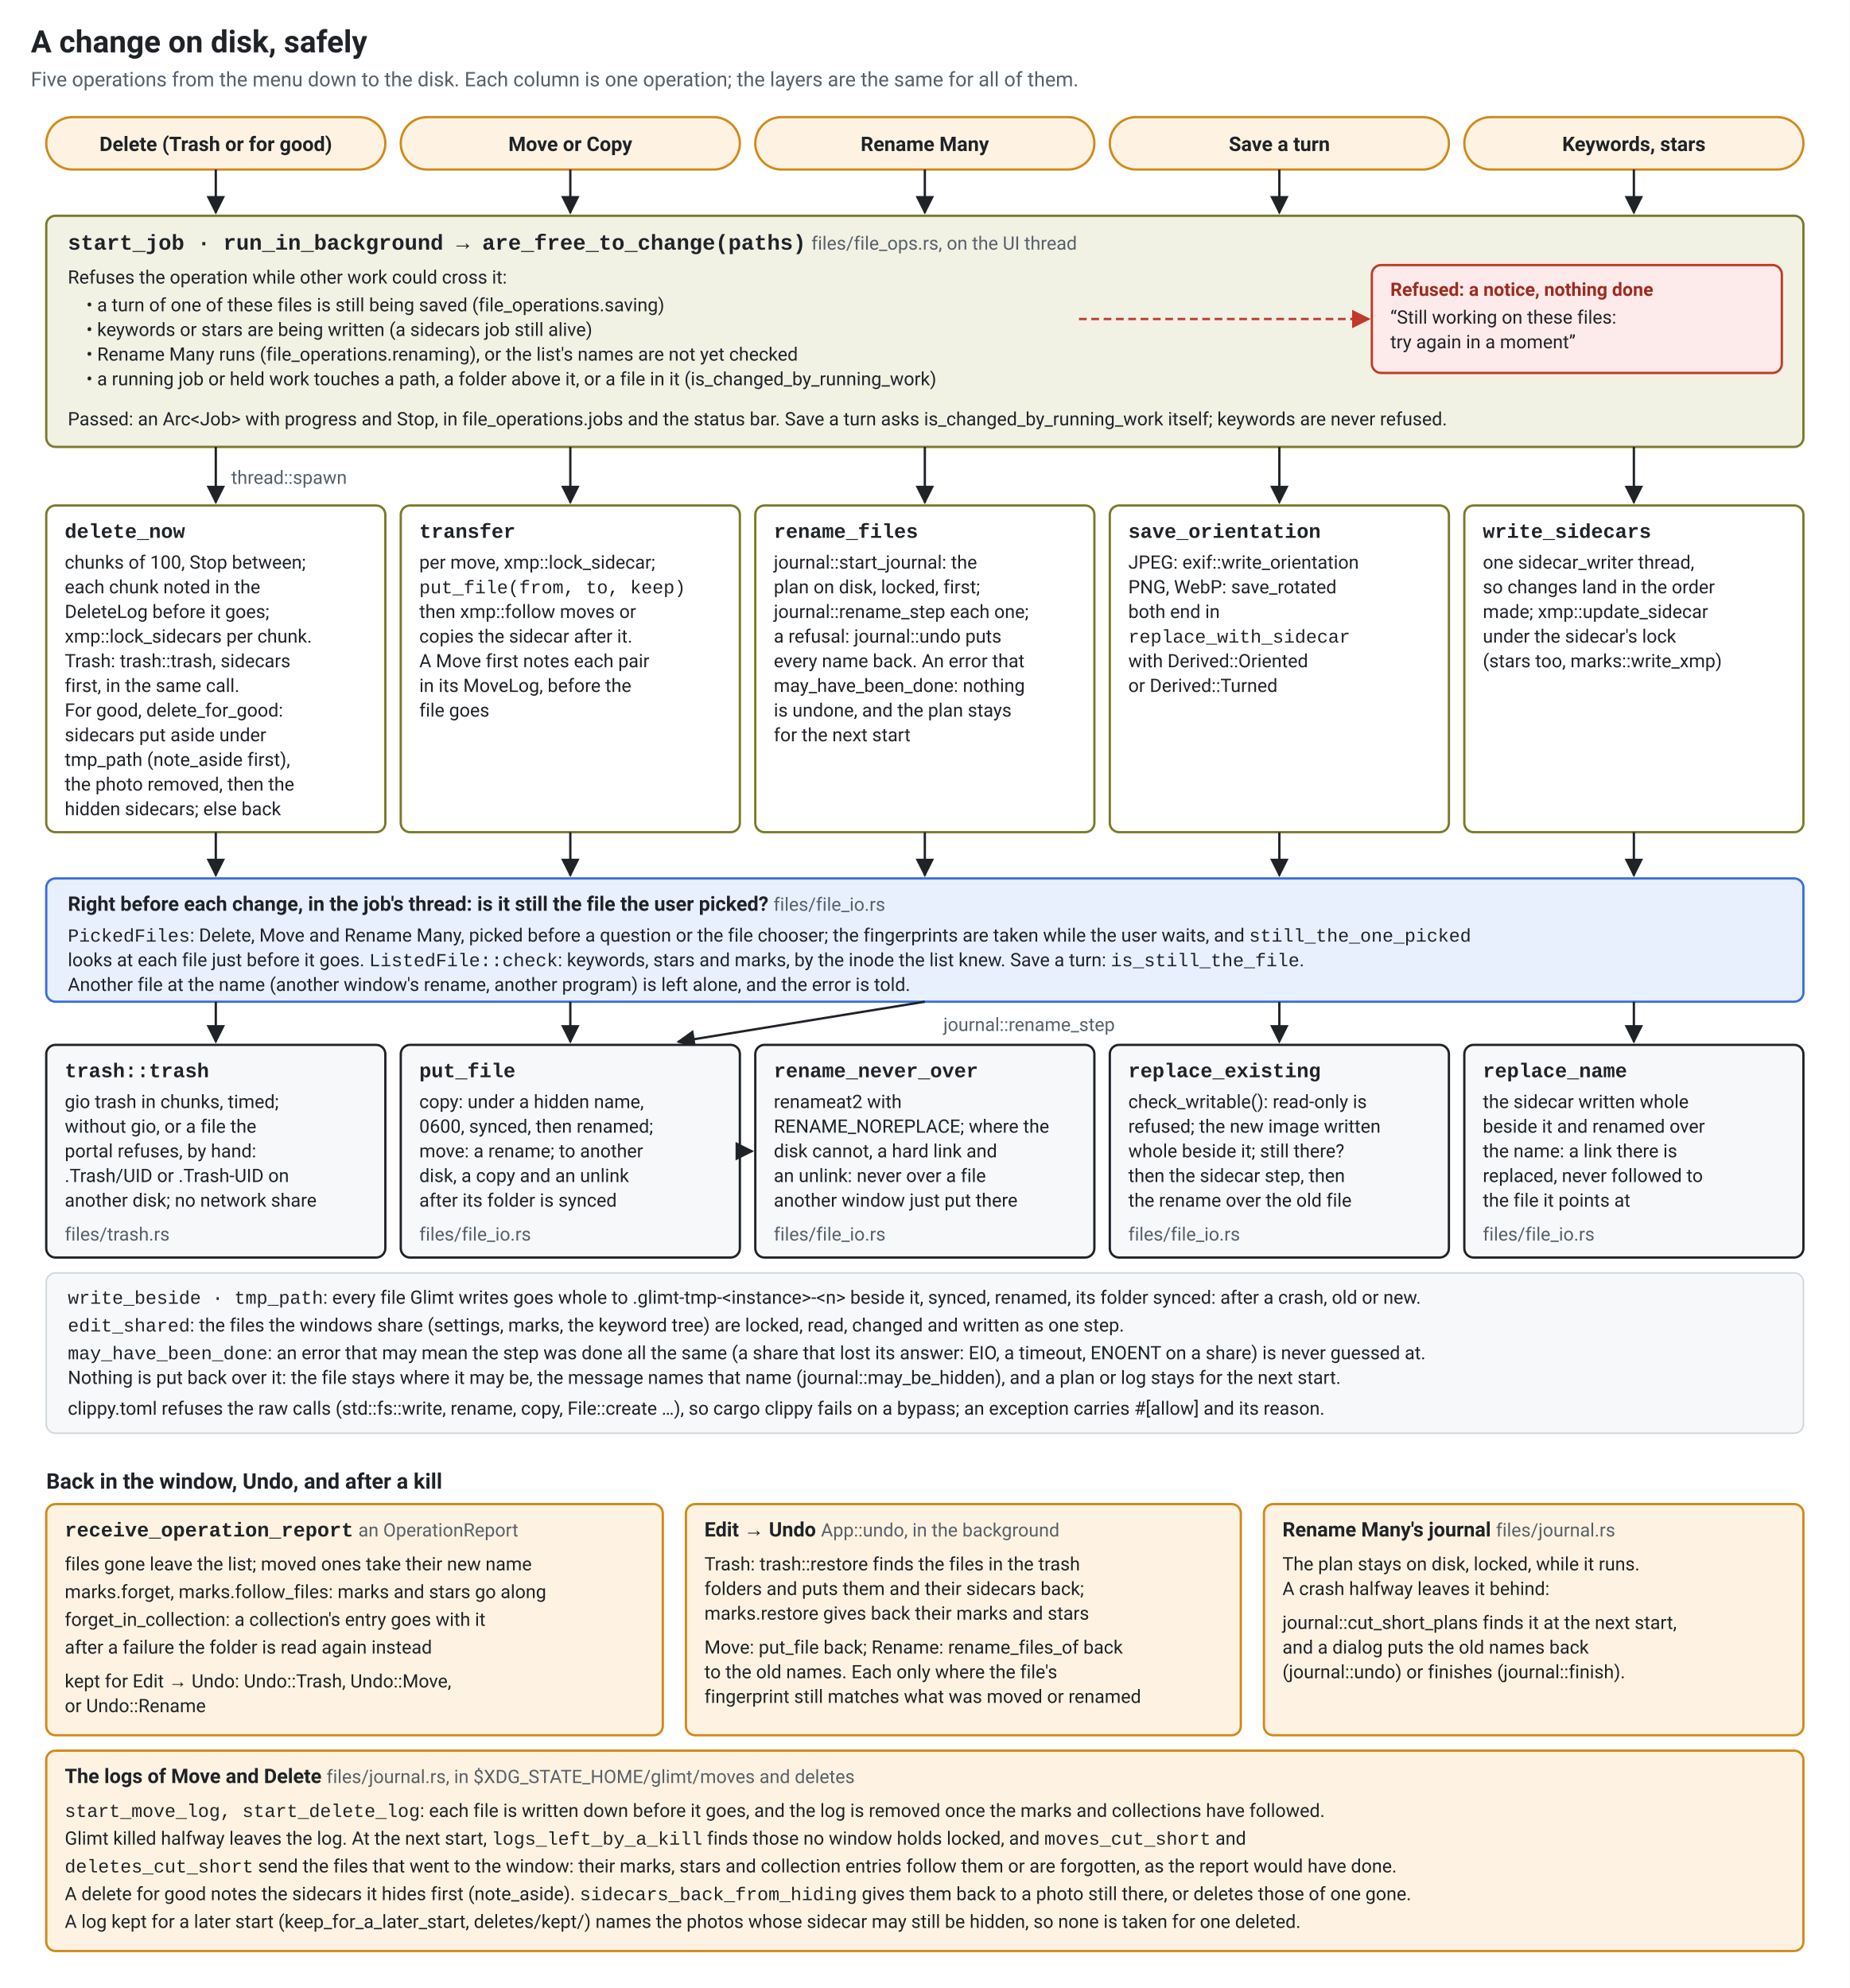
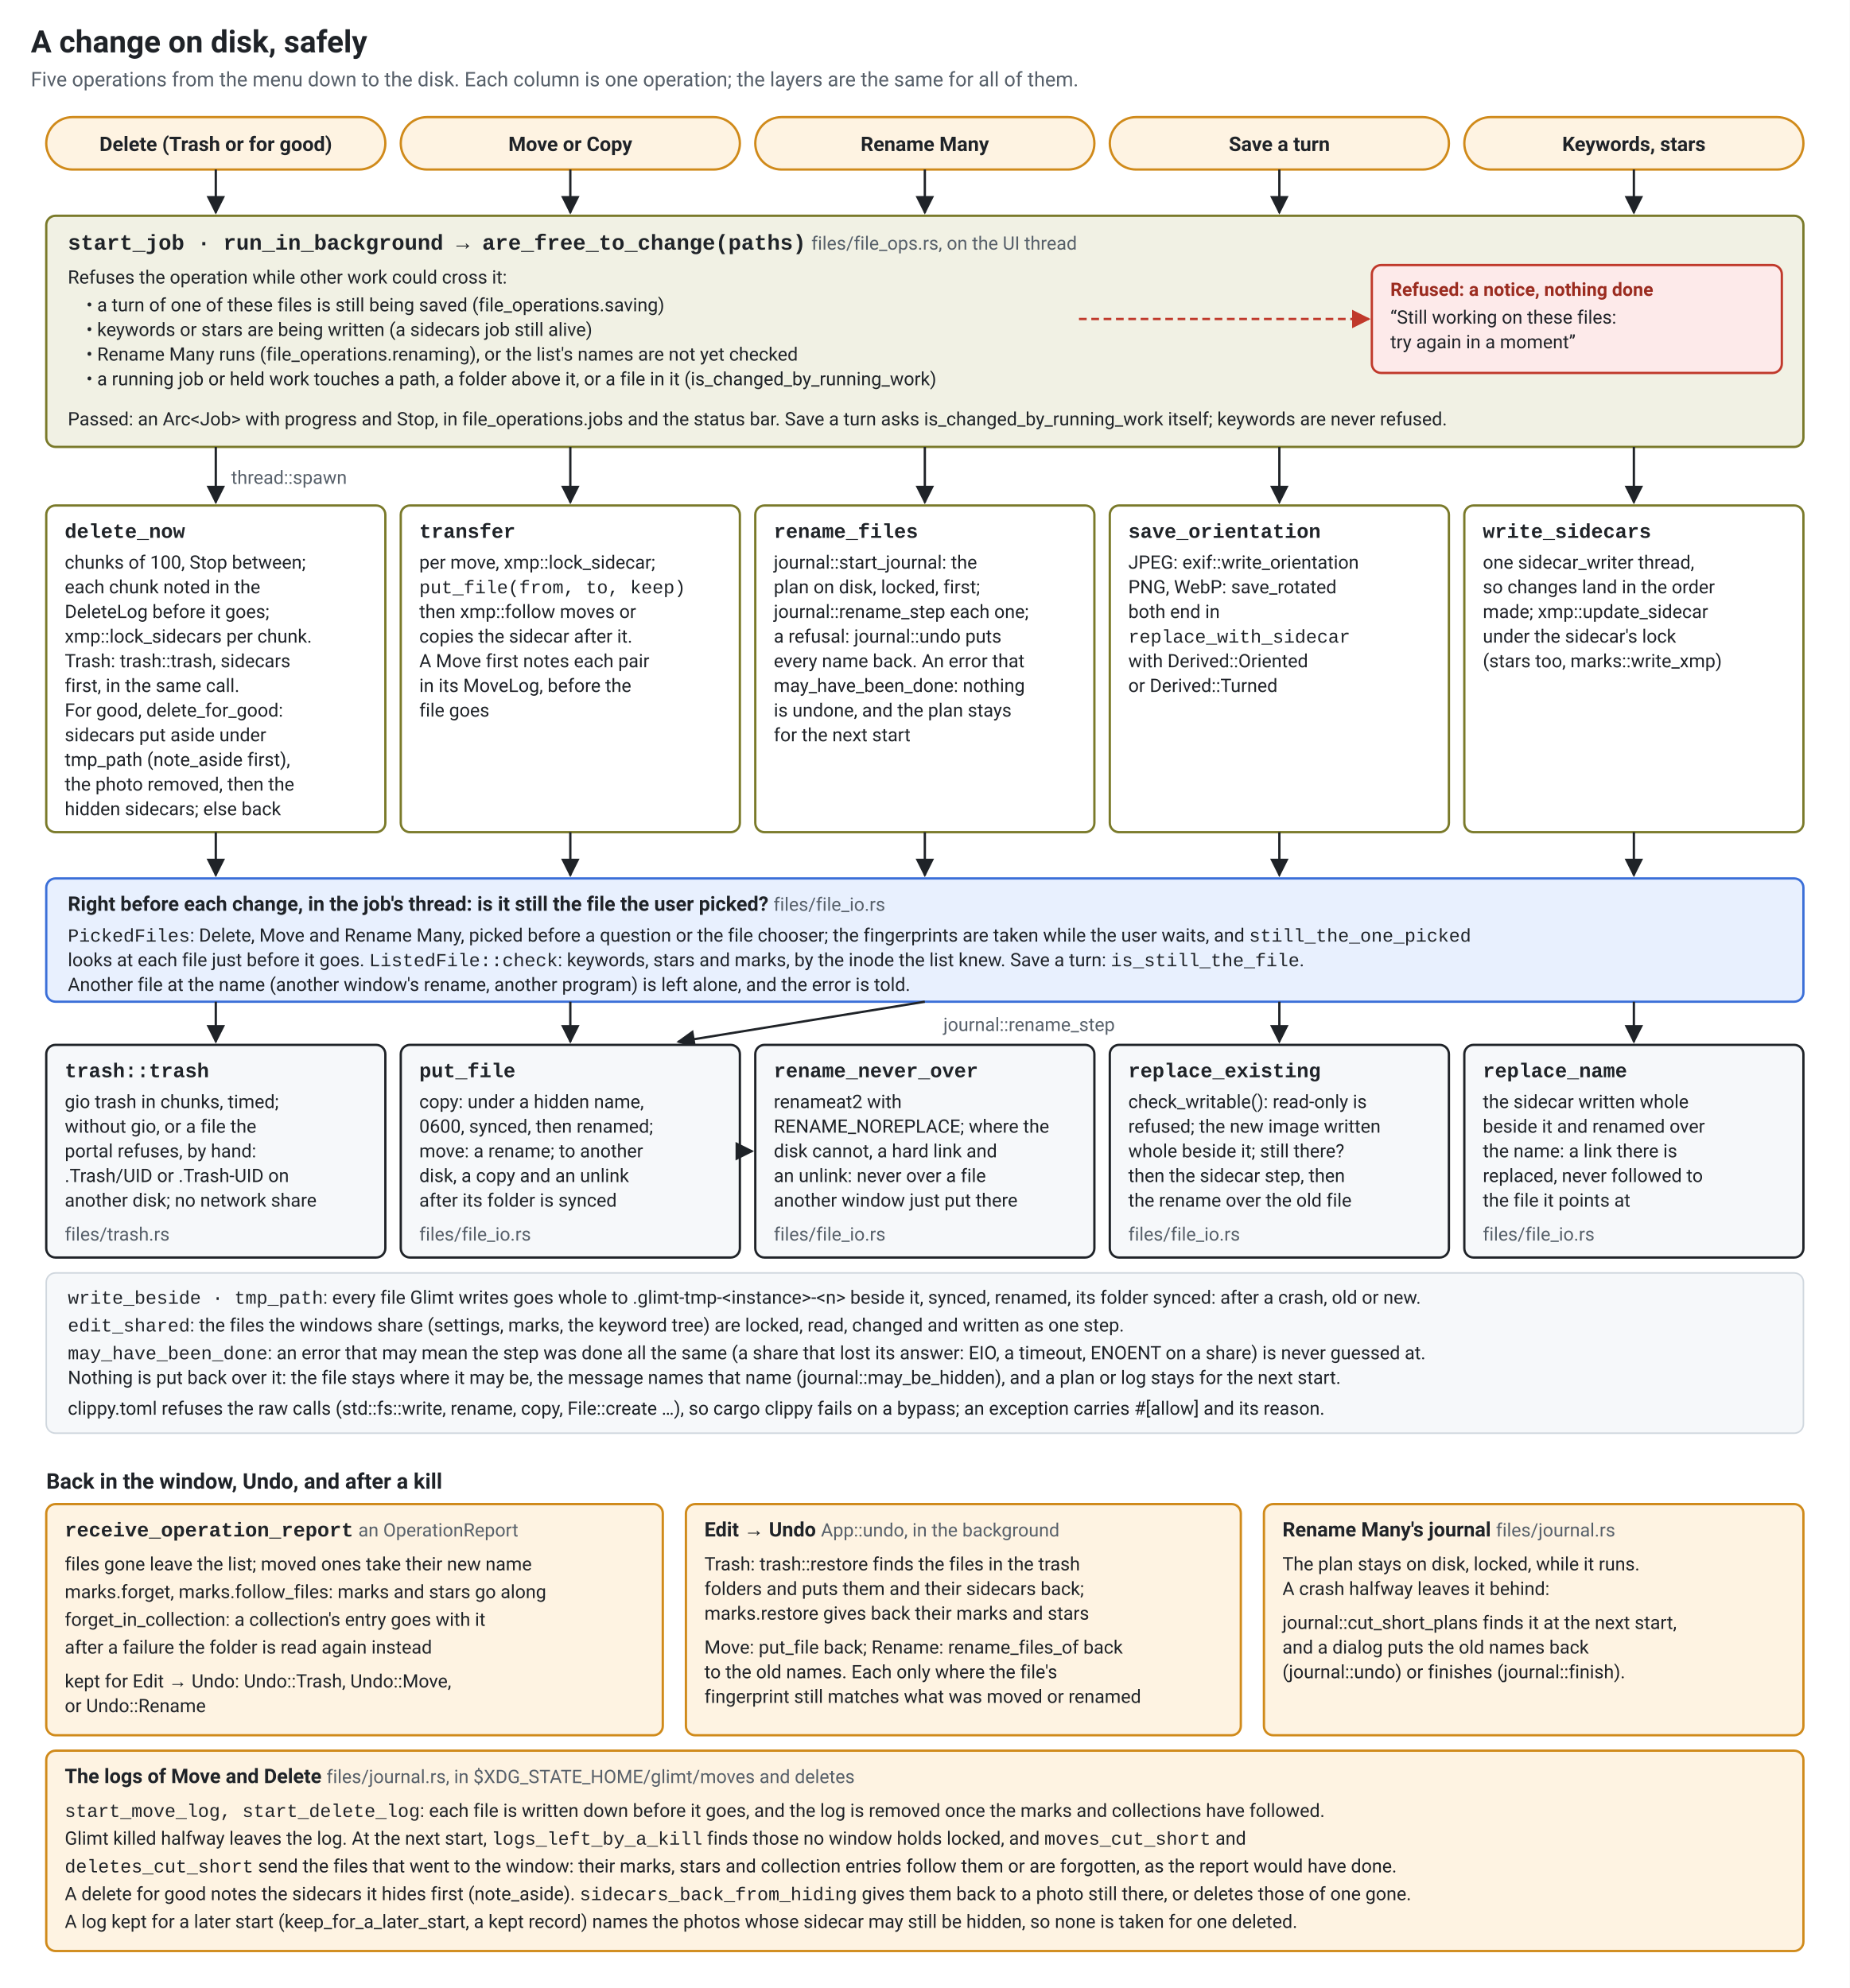
<svg xmlns="http://www.w3.org/2000/svg" viewBox="0 0 1200 1290" width="1200" height="1290" role="img" aria-label="How Glimt changes a file on disk safely. An action passes are_free_to_change, which refuses while other work touches the same files. The job runs in its own thread and changes the disk only through one function per kind of change: trash, put_file, rename_never_over, replace_existing and replace_name, each writing whole under a hidden temporary name and renaming, never over another file. Right before each change, the job's thread looks that the file is still the one picked. An error that may mean a step was done is never guessed at. The result comes back as an OperationReport: the list, marks, stars and collection entries follow, and Undo is kept. Rename Many's plan and the logs of Move and Delete put things right at the next start after a kill.">
  <defs>
    <marker id="arrow" viewBox="0 0 10 10" refX="9" refY="5" markerWidth="8" markerHeight="8" orient="auto-start-reverse">
      <path d="M0,0 L10,5 L0,10 z" fill="#1f2328" />
    </marker>
    <marker id="arrow-red" viewBox="0 0 10 10" refX="9" refY="5" markerWidth="8" markerHeight="8" orient="auto-start-reverse">
      <path d="M0,0 L10,5 L0,10 z" fill="#c0392b" />
    </marker>
  </defs>
  <rect x="0" y="0" width="1200" height="1290" fill="#ffffff" />
  <g font-family="system-ui, -apple-system, 'Segoe UI', Roboto, 'Helvetica Neue', Arial, sans-serif" fill="#1f2328">
    <text x="20" y="34" font-size="20" font-weight="700">A change on disk, safely</text>
    <text x="20" y="56" font-size="13" fill="#57606a">Five operations from the menu down to the disk. Each column is one operation; the layers are the same for all of them.</text>
    <g font-size="13" font-weight="700" text-anchor="middle">
      <rect x="30" y="76" width="220" height="34" rx="17" fill="#fef3e2" stroke="#d08a1a" stroke-width="1.5" />
      <text x="140" y="98">Delete (Trash or for good)</text>
      <rect x="260" y="76" width="220" height="34" rx="17" fill="#fef3e2" stroke="#d08a1a" stroke-width="1.5" />
      <text x="370" y="98">Move or Copy</text>
      <rect x="490" y="76" width="220" height="34" rx="17" fill="#fef3e2" stroke="#d08a1a" stroke-width="1.5" />
      <text x="600" y="98">Rename Many</text>
      <rect x="720" y="76" width="220" height="34" rx="17" fill="#fef3e2" stroke="#d08a1a" stroke-width="1.5" />
      <text x="830" y="98">Save a turn</text>
      <rect x="950" y="76" width="220" height="34" rx="17" fill="#fef3e2" stroke="#d08a1a" stroke-width="1.5" />
      <text x="1060" y="98">Keywords, stars</text>
    </g>
    <g stroke="#1f2328" stroke-width="1.5">
      <line x1="140" y1="110" x2="140" y2="138" marker-end="url(#arrow)" />
      <line x1="370" y1="110" x2="370" y2="138" marker-end="url(#arrow)" />
      <line x1="600" y1="110" x2="600" y2="138" marker-end="url(#arrow)" />
      <line x1="830" y1="110" x2="830" y2="138" marker-end="url(#arrow)" />
      <line x1="1060" y1="110" x2="1060" y2="138" marker-end="url(#arrow)" />
    </g>
    <rect x="30" y="140" width="1140" height="150" rx="6" fill="#f1f1e4" stroke="#7a7a2a" stroke-width="1.5" />
    <text x="44" y="162" font-size="14" font-weight="700">
      <tspan font-family="ui-monospace, SFMono-Regular, Menlo, Consolas, 'Liberation Mono', monospace">start_job · run_in_background → are_free_to_change(paths)</tspan>
      <tspan font-weight="400" font-size="12" fill="#57606a">files/file_ops.rs, on the UI thread</tspan>
    </text>
    <g font-size="12">
      <text x="44" y="184">Refuses the operation while other work could cross it:</text>
      <text x="56" y="202">• a turn of one of these files is still being saved (file_operations.saving)</text>
      <text x="56" y="218">• keywords or stars are being written (a sidecars job still alive)</text>
      <text x="56" y="234">• Rename Many runs (file_operations.renaming), or the list's names are not yet checked</text>
      <text x="56" y="250">• a running job or held work touches a path, a folder above it, or a file in it (is_changed_by_running_work)</text>
      <text x="44" y="276">Passed: an Arc&lt;Job&gt; with progress and Stop, in file_operations.jobs and the status bar. Save a turn asks is_changed_by_running_work itself; keywords are never refused.</text>
    </g>
    <rect x="890" y="172" width="266" height="70" rx="6" fill="#fdeaea" stroke="#c0392b" stroke-width="1.5" />
    <text x="902" y="192" font-size="12" font-weight="700" fill="#9b2c20">Refused: a notice, nothing done</text>
    <text x="902" y="210" font-size="12">“Still working on these files:</text>
    <text x="902" y="226" font-size="12">try again in a moment”</text>
    <line x1="700" y1="207" x2="888" y2="207" stroke="#c0392b" stroke-width="1.5" stroke-dasharray="5 3" marker-end="url(#arrow-red)" />
    <g stroke="#1f2328" stroke-width="1.5">
      <line x1="140" y1="290" x2="140" y2="326" marker-end="url(#arrow)" />
      <line x1="370" y1="290" x2="370" y2="326" marker-end="url(#arrow)" />
      <line x1="600" y1="290" x2="600" y2="326" marker-end="url(#arrow)" />
      <line x1="830" y1="290" x2="830" y2="326" marker-end="url(#arrow)" />
      <line x1="1060" y1="290" x2="1060" y2="326" marker-end="url(#arrow)" />
    </g>
    <text x="150" y="314" font-size="12" fill="#57606a">thread::spawn</text>
    <g font-size="12">
      <rect x="30" y="328" width="220" height="212" rx="6" fill="#ffffff" stroke="#7a7a2a" stroke-width="1.5" />
      <text x="42" y="349" font-size="13" font-weight="700" font-family="ui-monospace, SFMono-Regular, Menlo, Consolas, 'Liberation Mono', monospace">delete_now</text>
      <text x="42" y="369">chunks of 100, Stop between;</text>
      <text x="42" y="385">each chunk noted in the</text>
      <text x="42" y="401">DeleteLog before it goes;</text>
      <text x="42" y="417">xmp::lock_sidecars per chunk.</text>
      <text x="42" y="433">Trash: trash::trash, sidecars</text>
      <text x="42" y="449">first, in the same call.</text>
      <text x="42" y="465">For good, delete_for_good:</text>
      <text x="42" y="481">sidecars put aside under</text>
      <text x="42" y="497">tmp_path (note_aside first),</text>
      <text x="42" y="513">the photo removed, then the</text>
      <text x="42" y="529">hidden sidecars; else back</text>
      <rect x="260" y="328" width="220" height="212" rx="6" fill="#ffffff" stroke="#7a7a2a" stroke-width="1.5" />
      <text x="272" y="349" font-size="13" font-weight="700" font-family="ui-monospace, SFMono-Regular, Menlo, Consolas, 'Liberation Mono', monospace">transfer</text>
      <text x="272" y="369">per move, xmp::lock_sidecar;</text>
      <text x="272" y="385" font-family="ui-monospace, SFMono-Regular, Menlo, Consolas, 'Liberation Mono', monospace">put_file(from, to, keep)</text>
      <text x="272" y="401">then xmp::follow moves or</text>
      <text x="272" y="417">copies the sidecar after it.</text>
      <text x="272" y="433">A Move first notes each pair</text>
      <text x="272" y="449">in its MoveLog, before the</text>
      <text x="272" y="465">file goes</text>
      <rect x="490" y="328" width="220" height="212" rx="6" fill="#ffffff" stroke="#7a7a2a" stroke-width="1.5" />
      <text x="502" y="349" font-size="13" font-weight="700" font-family="ui-monospace, SFMono-Regular, Menlo, Consolas, 'Liberation Mono', monospace">rename_files</text>
      <text x="502" y="369">journal::start_journal: the</text>
      <text x="502" y="385">plan on disk, locked, first;</text>
      <text x="502" y="401">journal::rename_step each one;</text>
      <text x="502" y="417">a refusal: journal::undo puts</text>
      <text x="502" y="433">every name back. An error that</text>
      <text x="502" y="449">may_have_been_done: nothing</text>
      <text x="502" y="465">is undone, and the plan stays</text>
      <text x="502" y="481">for the next start</text>
      <rect x="720" y="328" width="220" height="212" rx="6" fill="#ffffff" stroke="#7a7a2a" stroke-width="1.5" />
      <text x="732" y="349" font-size="13" font-weight="700" font-family="ui-monospace, SFMono-Regular, Menlo, Consolas, 'Liberation Mono', monospace">save_orientation</text>
      <text x="732" y="369">JPEG: exif::write_orientation</text>
      <text x="732" y="385">PNG, WebP: save_rotated</text>
      <text x="732" y="401">both end in</text>
      <text x="732" y="417" font-family="ui-monospace, SFMono-Regular, Menlo, Consolas, 'Liberation Mono', monospace">replace_with_sidecar</text>
      <text x="732" y="433">with Derived::Oriented</text>
      <text x="732" y="449">or Derived::Turned</text>
      <rect x="950" y="328" width="220" height="212" rx="6" fill="#ffffff" stroke="#7a7a2a" stroke-width="1.5" />
      <text x="962" y="349" font-size="13" font-weight="700" font-family="ui-monospace, SFMono-Regular, Menlo, Consolas, 'Liberation Mono', monospace">write_sidecars</text>
      <text x="962" y="369">one sidecar_writer thread,</text>
      <text x="962" y="385">so changes land in the order</text>
      <text x="962" y="401">made; xmp::update_sidecar</text>
      <text x="962" y="417">under the sidecar's lock</text>
      <text x="962" y="433">(stars too, marks::write_xmp)</text>
    </g>
    <g stroke="#1f2328" stroke-width="1.5">
      <line x1="140" y1="540" x2="140" y2="568" marker-end="url(#arrow)" />
      <line x1="370" y1="540" x2="370" y2="568" marker-end="url(#arrow)" />
      <line x1="600" y1="540" x2="600" y2="568" marker-end="url(#arrow)" />
      <line x1="830" y1="540" x2="830" y2="568" marker-end="url(#arrow)" />
      <line x1="1060" y1="540" x2="1060" y2="568" marker-end="url(#arrow)" />
    </g>
    <rect x="30" y="570" width="1140" height="80" rx="6" fill="#e8f0fe" stroke="#3b6fd8" stroke-width="1.5" />
    <text x="44" y="591" font-size="13" font-weight="700">Right before each change, in the job's thread: is it still the file the user picked?   <tspan font-weight="400" font-size="12" fill="#57606a">files/file_io.rs</tspan>
    </text>
    <g font-size="12">
      <text x="44" y="611">
        <tspan font-family="ui-monospace, SFMono-Regular, Menlo, Consolas, 'Liberation Mono', monospace">PickedFiles</tspan>: Delete, Move and Rename Many, picked before a question or the file chooser; the fingerprints are taken while the user waits, and <tspan font-family="ui-monospace, SFMono-Regular, Menlo, Consolas, 'Liberation Mono', monospace">still_the_one_picked</tspan>
      </text>
      <text x="44" y="627">looks at each file just before it goes. <tspan font-family="ui-monospace, SFMono-Regular, Menlo, Consolas, 'Liberation Mono', monospace">ListedFile::check</tspan>: keywords, stars and marks, by the inode the list knew. Save a turn: <tspan font-family="ui-monospace, SFMono-Regular, Menlo, Consolas, 'Liberation Mono', monospace">is_still_the_file</tspan>.</text>
      <text x="44" y="643">Another file at the name (another window's rename, another program) is left alone, and the error is told.</text>
    </g>
    <g stroke="#1f2328" stroke-width="1.5">
      <line x1="140" y1="650" x2="140" y2="676" marker-end="url(#arrow)" />
      <line x1="370" y1="650" x2="370" y2="676" marker-end="url(#arrow)" />
      <line x1="600" y1="650" x2="440" y2="676" marker-end="url(#arrow)" />
      <line x1="830" y1="650" x2="830" y2="676" marker-end="url(#arrow)" />
      <line x1="1060" y1="650" x2="1060" y2="676" marker-end="url(#arrow)" />
    </g>
    <text x="612" y="669" font-size="12" fill="#57606a">journal::rename_step</text>
    <g font-size="12">
      <rect x="30" y="678" width="220" height="138" rx="6" fill="#f6f8fa" stroke="#1f2328" stroke-width="1.5" />
      <text x="42" y="699" font-size="13" font-weight="700" font-family="ui-monospace, SFMono-Regular, Menlo, Consolas, 'Liberation Mono', monospace">trash::trash</text>
      <text x="42" y="719">gio trash in chunks, timed;</text>
      <text x="42" y="735">without gio, or a file the</text>
      <text x="42" y="751">portal refuses, by hand:</text>
      <text x="42" y="767">.Trash/UID or .Trash-UID on</text>
      <text x="42" y="783">another disk; no network share</text>
      <text x="42" y="805" fill="#57606a">files/trash.rs</text>
      <rect x="260" y="678" width="220" height="138" rx="6" fill="#f6f8fa" stroke="#1f2328" stroke-width="1.5" />
      <text x="272" y="699" font-size="13" font-weight="700" font-family="ui-monospace, SFMono-Regular, Menlo, Consolas, 'Liberation Mono', monospace">put_file</text>
      <text x="272" y="719">copy: under a hidden name,</text>
      <text x="272" y="735">0600, synced, then renamed;</text>
      <text x="272" y="751">move: a rename; to another</text>
      <text x="272" y="767">disk, a copy and an unlink</text>
      <text x="272" y="783">after its folder is synced</text>
      <text x="272" y="805" fill="#57606a">files/file_io.rs</text>
      <rect x="490" y="678" width="220" height="138" rx="6" fill="#f6f8fa" stroke="#1f2328" stroke-width="1.5" />
      <text x="502" y="699" font-size="13" font-weight="700" font-family="ui-monospace, SFMono-Regular, Menlo, Consolas, 'Liberation Mono', monospace">rename_never_over</text>
      <text x="502" y="719">renameat2 with</text>
      <text x="502" y="735">RENAME_NOREPLACE; where the</text>
      <text x="502" y="751">disk cannot, a hard link and</text>
      <text x="502" y="767">an unlink: never over a file</text>
      <text x="502" y="783">another window just put there</text>
      <text x="502" y="805" fill="#57606a">files/file_io.rs</text>
      <rect x="720" y="678" width="220" height="138" rx="6" fill="#f6f8fa" stroke="#1f2328" stroke-width="1.5" />
      <text x="732" y="699" font-size="13" font-weight="700" font-family="ui-monospace, SFMono-Regular, Menlo, Consolas, 'Liberation Mono', monospace">replace_existing</text>
      <text x="732" y="719">check_writable(): read-only is</text>
      <text x="732" y="735">refused; the new image written</text>
      <text x="732" y="751">whole beside it; still there?</text>
      <text x="732" y="767">then the sidecar step, then</text>
      <text x="732" y="783">the rename over the old file</text>
      <text x="732" y="805" fill="#57606a">files/file_io.rs</text>
      <rect x="950" y="678" width="220" height="138" rx="6" fill="#f6f8fa" stroke="#1f2328" stroke-width="1.5" />
      <text x="962" y="699" font-size="13" font-weight="700" font-family="ui-monospace, SFMono-Regular, Menlo, Consolas, 'Liberation Mono', monospace">replace_name</text>
      <text x="962" y="719">the sidecar written whole</text>
      <text x="962" y="735">beside it and renamed over</text>
      <text x="962" y="751">the name: a link there is</text>
      <text x="962" y="767">replaced, never followed to</text>
      <text x="962" y="783">the file it points at</text>
      <text x="962" y="805" fill="#57606a">files/file_io.rs</text>
    </g>
    <line x1="480" y1="747" x2="488" y2="747" stroke="#1f2328" stroke-width="1.5" marker-end="url(#arrow)" />
    <rect x="30" y="826" width="1140" height="104" rx="6" fill="#f6f8fa" stroke="#d0d7de" />
    <text x="44" y="846" font-size="12">
      <tspan font-family="ui-monospace, SFMono-Regular, Menlo, Consolas, 'Liberation Mono', monospace">write_beside · tmp_path</tspan>: every file Glimt writes goes whole to .glimt-tmp-&lt;instance&gt;-&lt;n&gt; beside it, synced, renamed, its folder synced: after a crash, old or new.</text>
    <text x="44" y="864" font-size="12">
      <tspan font-family="ui-monospace, SFMono-Regular, Menlo, Consolas, 'Liberation Mono', monospace">edit_shared</tspan>: the files the windows share (settings, marks, the keyword tree) are locked, read, changed and written as one step.</text>
    <text x="44" y="882" font-size="12">
      <tspan font-family="ui-monospace, SFMono-Regular, Menlo, Consolas, 'Liberation Mono', monospace">may_have_been_done</tspan>: an error that may mean the step was done all the same (a share that lost its answer: EIO, a timeout, ENOENT on a share) is never guessed at.</text>
    <text x="44" y="898" font-size="12">Nothing is put back over it: the file stays where it may be, the message names that name (journal::may_be_hidden), and a plan or log stays for the next start.</text>
    <text x="44" y="918" font-size="12">clippy.toml refuses the raw calls (std::fs::write, rename, copy, File::create …), so cargo clippy fails on a bypass; an exception carries #[allow] and its reason.</text>
    <text x="30" y="966" font-size="14" font-weight="700">Back in the window, Undo, and after a kill</text>
    <g font-size="12">
      <rect x="30" y="976" width="400" height="150" rx="6" fill="#fef3e2" stroke="#d08a1a" stroke-width="1.5" />
      <text x="42" y="997" font-size="13" font-weight="700">
        <tspan font-family="ui-monospace, SFMono-Regular, Menlo, Consolas, 'Liberation Mono', monospace">receive_operation_report</tspan>
        <tspan font-weight="400" font-size="12" fill="#57606a">an OperationReport</tspan>
      </text>
      <text x="42" y="1019">files gone leave the list; moved ones take their new name</text>
      <text x="42" y="1037">marks.forget, marks.follow_files: marks and stars go along</text>
      <text x="42" y="1055">forget_in_collection: a collection's entry goes with it</text>
      <text x="42" y="1073">after a failure the folder is read again instead</text>
      <text x="42" y="1095">kept for Edit → Undo: Undo::Trash, Undo::Move,</text>
      <text x="42" y="1111">or Undo::Rename</text>
      <rect x="445" y="976" width="360" height="150" rx="6" fill="#fef3e2" stroke="#d08a1a" stroke-width="1.5" />
      <text x="457" y="997" font-size="13" font-weight="700">Edit → Undo <tspan font-weight="400" font-size="12" fill="#57606a">App::undo, in the background</tspan>
      </text>
      <text x="457" y="1019">Trash: trash::restore finds the files in the trash</text>
      <text x="457" y="1035">folders and puts them and their sidecars back;</text>
      <text x="457" y="1051">marks.restore gives back their marks and stars</text>
      <text x="457" y="1073">Move: put_file back; Rename: rename_files_of back</text>
      <text x="457" y="1089">to the old names. Each only where the file's</text>
      <text x="457" y="1105">fingerprint still matches what was moved or renamed</text>
      <rect x="820" y="976" width="350" height="150" rx="6" fill="#fef3e2" stroke="#d08a1a" stroke-width="1.5" />
      <text x="832" y="997" font-size="13" font-weight="700">Rename Many's journal <tspan font-weight="400" font-size="12" fill="#57606a">files/journal.rs</tspan>
      </text>
      <text x="832" y="1019">The plan stays on disk, locked, while it runs.</text>
      <text x="832" y="1035">A crash halfway leaves it behind:</text>
      <text x="832" y="1057">journal::cut_short_plans finds it at the next start,</text>
      <text x="832" y="1073">and a dialog puts the old names back</text>
      <text x="832" y="1089">(journal::undo) or finishes (journal::finish).</text>
      <rect x="30" y="1136" width="1140" height="130" rx="6" fill="#fef3e2" stroke="#d08a1a" stroke-width="1.5" />
      <text x="42" y="1157" font-size="13" font-weight="700">The logs of Move and Delete <tspan font-weight="400" font-size="12" fill="#57606a">files/journal.rs, in $XDG_STATE_HOME/glimt/moves and deletes</tspan>
      </text>
      <text x="42" y="1179">
        <tspan font-family="ui-monospace, SFMono-Regular, Menlo, Consolas, 'Liberation Mono', monospace">start_move_log, start_delete_log</tspan>: each file is written down before it goes, and the log is removed once the marks and collections have followed.</text>
      <text x="42" y="1197">Glimt killed halfway leaves the log. At the next start, <tspan font-family="ui-monospace, SFMono-Regular, Menlo, Consolas, 'Liberation Mono', monospace">logs_left_by_a_kill</tspan> finds those no window holds locked, and <tspan font-family="ui-monospace, SFMono-Regular, Menlo, Consolas, 'Liberation Mono', monospace">moves_cut_short</tspan> and</text>
      <text x="42" y="1215">
        <tspan font-family="ui-monospace, SFMono-Regular, Menlo, Consolas, 'Liberation Mono', monospace">deletes_cut_short</tspan> send the files that went to the window: their marks, stars and collection entries follow them or are forgotten, as the report would have done.</text>
      <text x="42" y="1233">A delete for good notes the sidecars it hides first (note_aside). <tspan font-family="ui-monospace, SFMono-Regular, Menlo, Consolas, 'Liberation Mono', monospace">sidecars_back_from_hiding</tspan> gives them back to a photo still there, or deletes those of one gone.</text>
-       <text x="42" y="1251">A log kept for a later start (keep_for_a_later_start, deletes/kept/) names the photos whose sidecar may still be hidden, so none is taken for one deleted.</text>
+       <text x="42" y="1251">A log kept for a later start (keep_for_a_later_start, a kept record) names the photos whose sidecar may still be hidden, so none is taken for one deleted.</text>
    </g>
  </g>
</svg>
